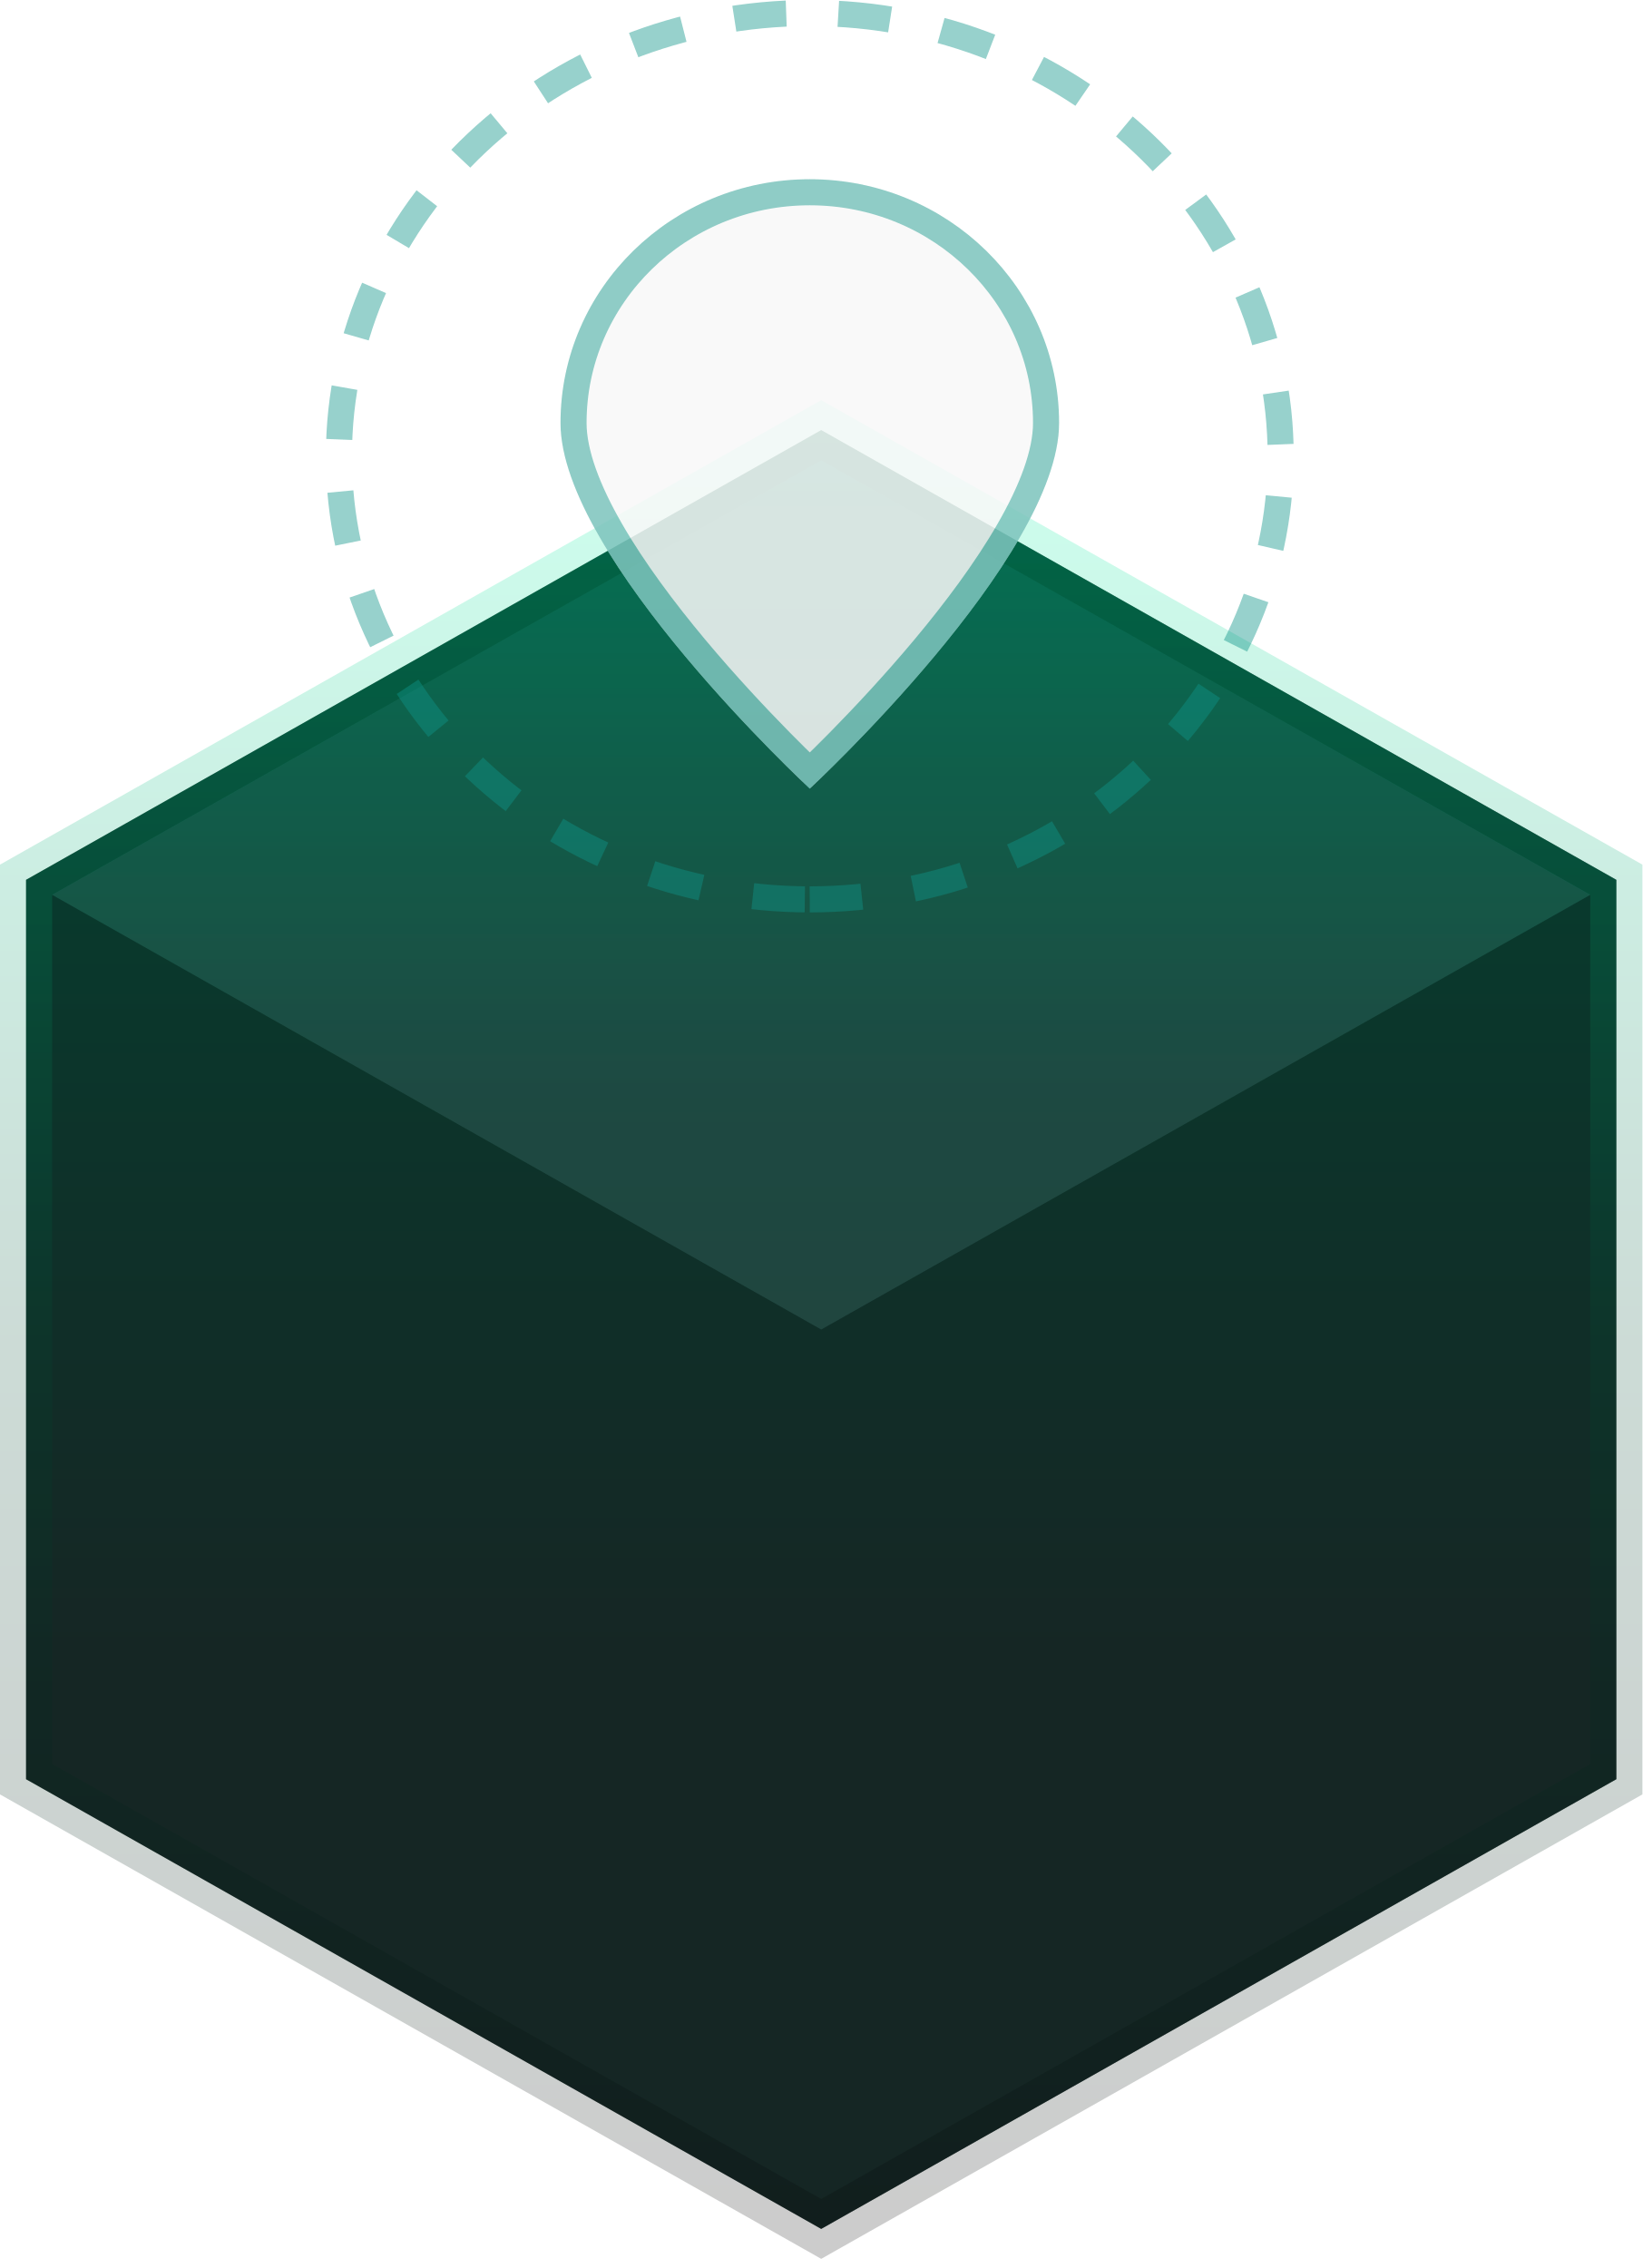
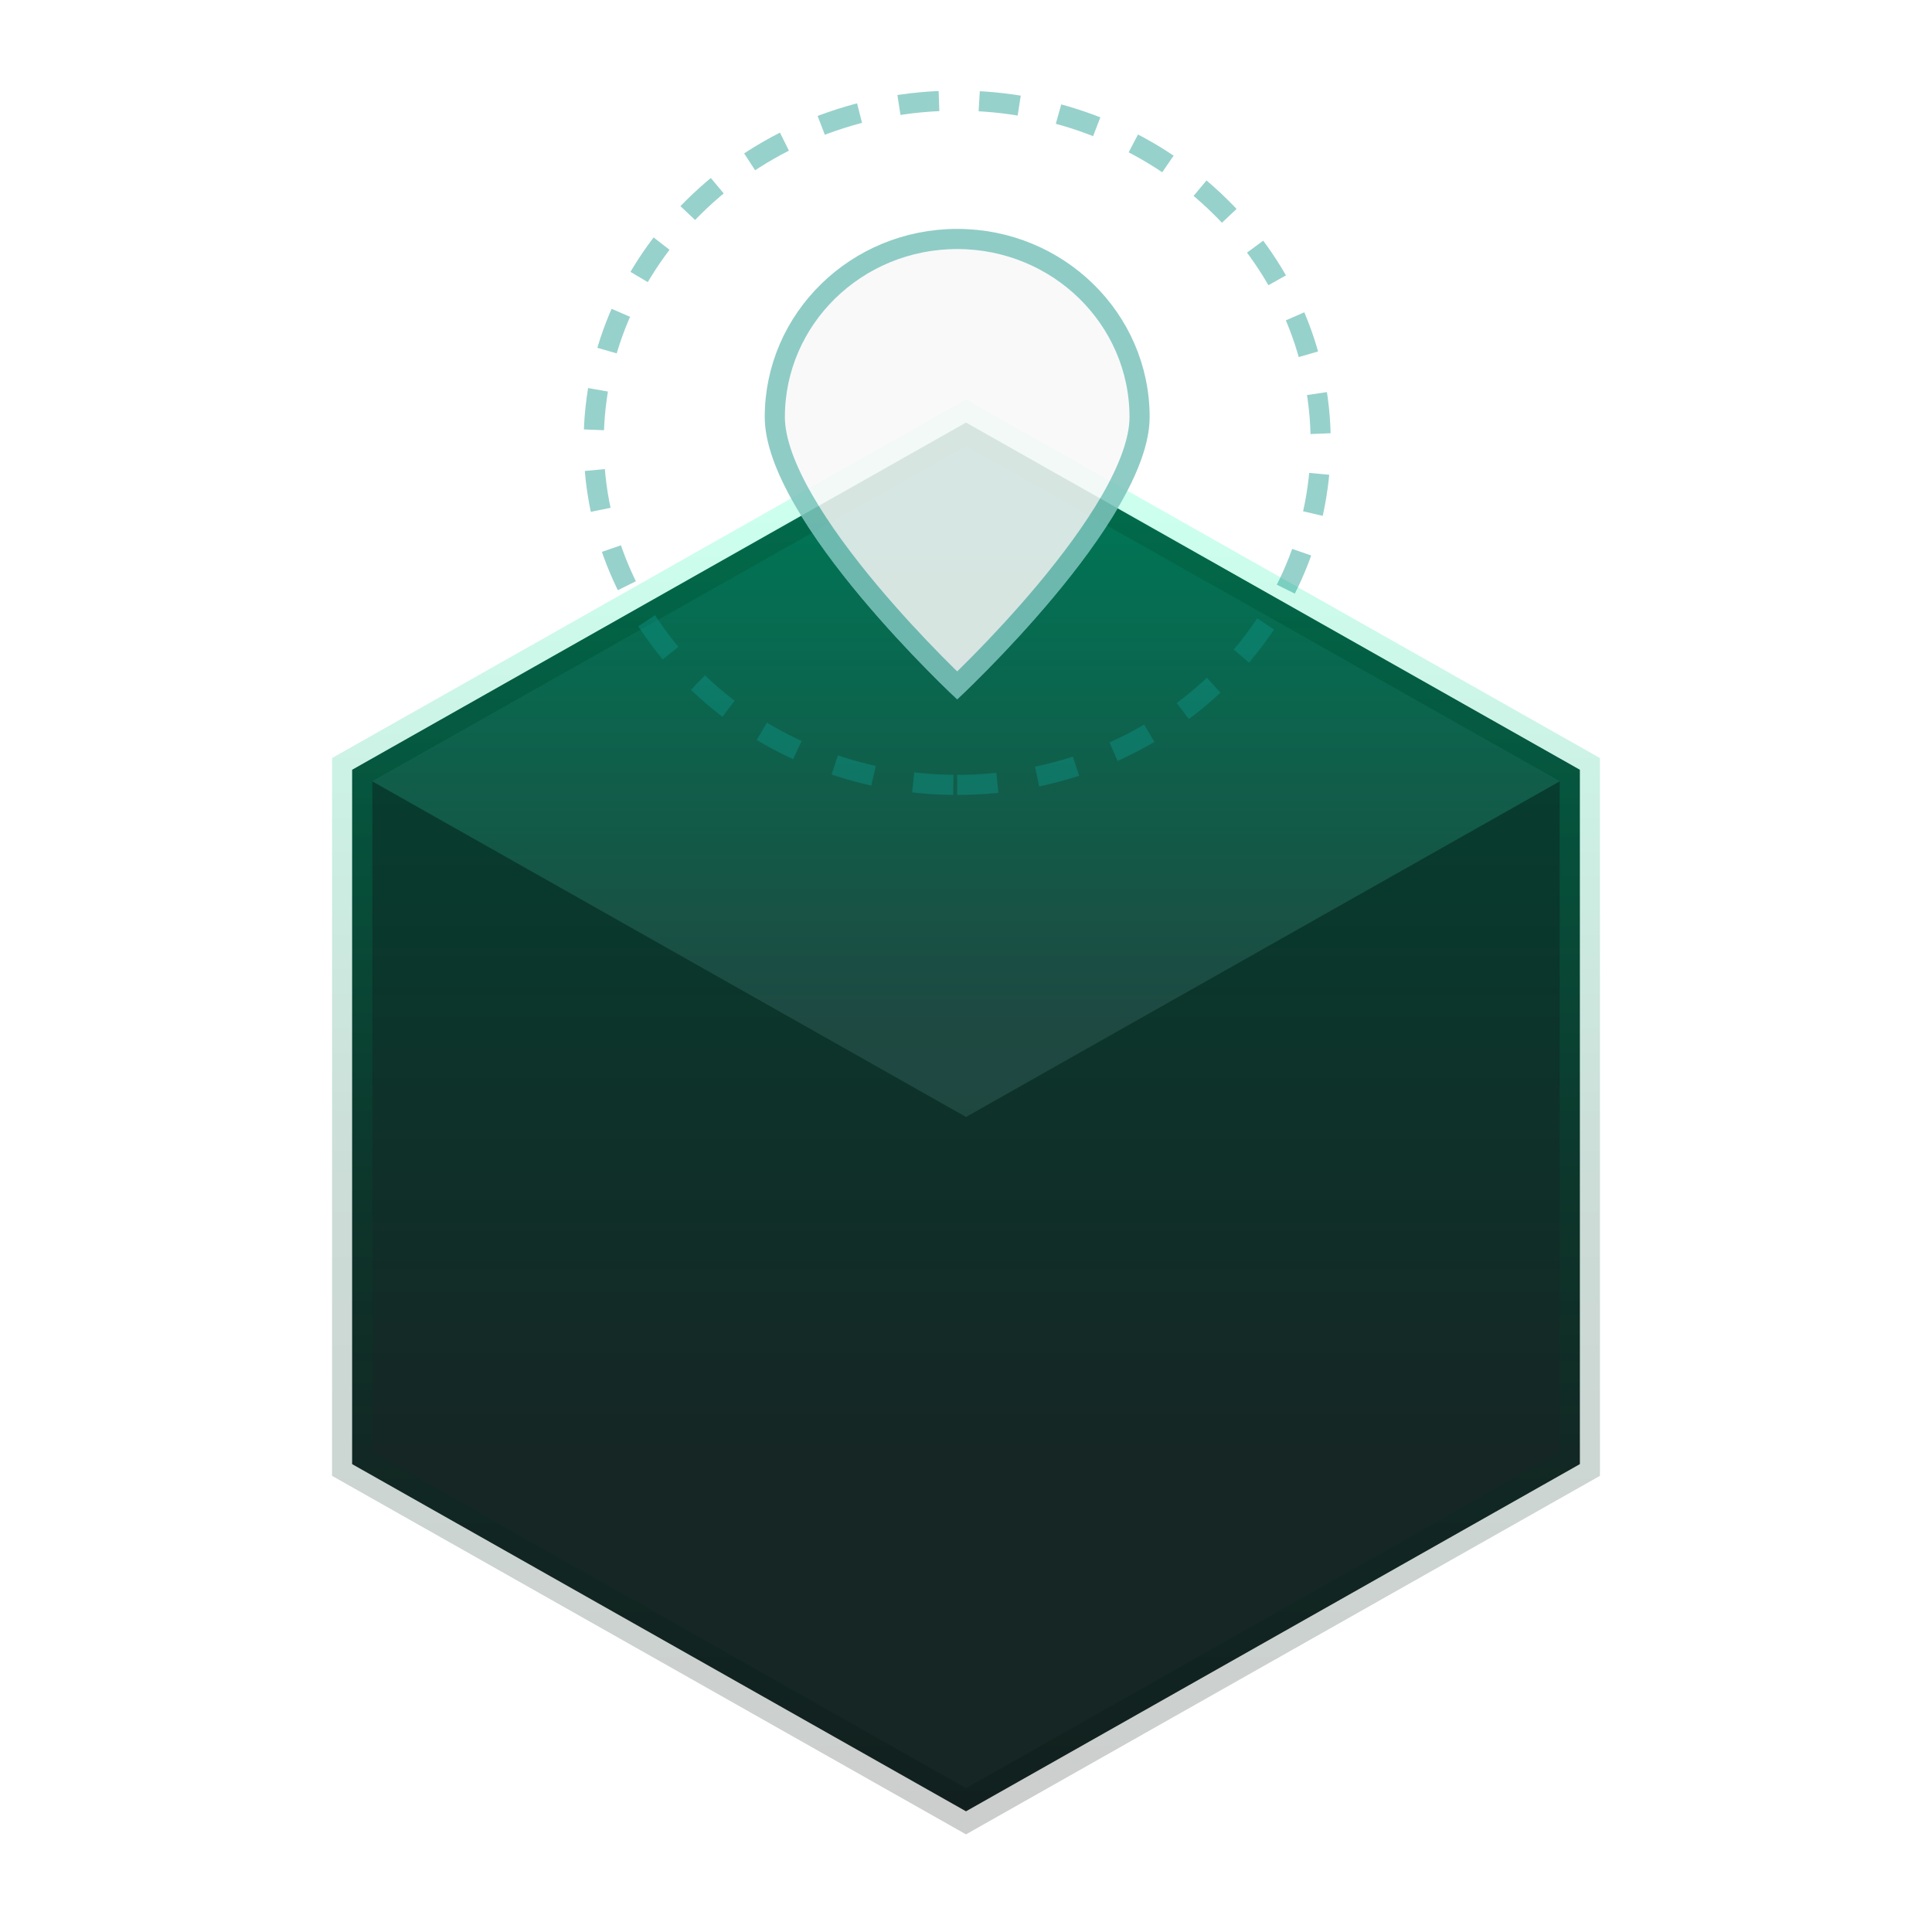
- <svg xmlns="http://www.w3.org/2000/svg" width="63" height="87" viewBox="0 0 63 87" fill="none">
-   <path d="M31.5 16.5L62 33.75V68.25L31.5 85.5L1 68.25V33.75L31.5 16.5Z" fill="black" />
-   <path d="M31.5 16.5L62 33.75V68.25L31.5 85.5L1 68.25V33.75L31.5 16.5Z" fill="#0D9488" fill-opacity="0.15" />
-   <path d="M31.5 16.5L62 33.75V68.25L31.5 85.5L1 68.25V33.75L31.5 16.5Z" fill="url(#paint0_linear_1396_9)" fill-opacity="0.2" />
-   <path d="M31.5 16.5L62 33.75V68.25L31.5 85.5L1 68.25V33.75L31.5 16.5Z" stroke="url(#paint1_linear_1396_9)" stroke-opacity="0.2" stroke-width="2" />
-   <path d="M31.5 17.65L61 34.325L31.5 51L2 34.325L31.5 17.65Z" fill="#0D9488" fill-opacity="0.15" />
-   <path d="M31.5 17.65L61 34.325L31.5 51L2 34.325L31.5 17.65Z" fill="url(#paint2_linear_1396_9)" fill-opacity="0.2" />
-   <g opacity="0.86">
-     <path opacity="0.5" d="M31.062 34.5C41.038 34.5 49.125 26.889 49.125 17.5C49.125 8.111 41.038 0.5 31.062 0.5C21.087 0.5 13 8.111 13 17.5C13 26.889 21.087 34.5 31.062 34.5Z" stroke="#0D9488" stroke-dasharray="2 2" />
-     <path d="M31.062 6.875C25.781 6.875 21.5 11.061 21.5 16.225C21.5 21.389 31.062 30.25 31.062 30.25C31.062 30.25 40.625 21.389 40.625 16.225C40.625 11.061 36.344 6.875 31.062 6.875Z" fill="#F8F8F8" />
-     <path d="M31.062 7.375C36.078 7.375 40.125 11.348 40.125 16.225C40.125 17.381 39.582 18.81 38.697 20.346C37.821 21.868 36.646 23.435 35.46 24.854C34.276 26.27 33.09 27.53 32.2 28.435C31.756 28.887 31.385 29.249 31.126 29.499C31.104 29.52 31.083 29.54 31.062 29.56C31.042 29.54 31.021 29.52 30.999 29.499C30.74 29.249 30.369 28.887 29.925 28.435C29.035 27.53 27.849 26.27 26.665 24.854C25.479 23.435 24.304 21.868 23.428 20.346C22.543 18.81 22 17.381 22 16.225C22 11.348 26.047 7.375 31.062 7.375Z" stroke="#0D9488" stroke-opacity="0.52" />
-   </g>
+ <svg xmlns="http://www.w3.org/2000/svg" width="96" height="96" viewBox="0 0 96 96" fill="none">
  <defs>
-     <linearGradient id="paint0_linear_1396_9" x1="31.5" y1="16.5" x2="31.5" y2="85.5" gradientUnits="userSpaceOnUse">
+     <linearGradient id="paint0_linear_1396_9" x1="48" y1="21" x2="48" y2="90" gradientUnits="userSpaceOnUse">
      <stop stop-color="#00FFAA" />
      <stop offset="0.673" stop-color="#666666" />
    </linearGradient>
-     <linearGradient id="paint1_linear_1396_9" x1="31.5" y1="16.5" x2="31.5" y2="85.5" gradientUnits="userSpaceOnUse">
+     <linearGradient id="paint1_linear_1396_9" x1="48" y1="21" x2="48" y2="90" gradientUnits="userSpaceOnUse">
      <stop stop-color="#00FFAA" />
      <stop offset="0.5" stop-color="#004E34" />
      <stop offset="1" />
    </linearGradient>
-     <linearGradient id="paint2_linear_1396_9" x1="31.5" y1="17.65" x2="31.5" y2="51" gradientUnits="userSpaceOnUse">
+     <linearGradient id="paint2_linear_1396_9" x1="48" y1="22.15" x2="48" y2="55.5" gradientUnits="userSpaceOnUse">
      <stop stop-color="#00FFAA" />
      <stop offset="0.716" stop-color="#666666" />
    </linearGradient>
  </defs>
+   <g transform="translate(16.5, 4.5)">
+     <path d="M31.5 16.5L62 33.75V68.25L31.5 85.5L1 68.25V33.75L31.5 16.5Z" fill="black" />
+     <path d="M31.5 16.5L62 33.75V68.25L31.5 85.5L1 68.25V33.75L31.5 16.5Z" fill="#0D9488" fill-opacity="0.15" />
+     <path d="M31.5 16.5L62 33.75V68.25L31.5 85.5L1 68.25V33.75L31.5 16.5Z" fill="url(#paint0_linear_1396_9)" fill-opacity="0.2" />
+     <path d="M31.5 16.5L62 33.75V68.25L31.5 85.5L1 68.25V33.75L31.5 16.5Z" stroke="url(#paint1_linear_1396_9)" stroke-opacity="0.2" stroke-width="2" />
+     <path d="M31.5 17.65L61 34.325L31.5 51L2 34.325L31.5 17.65Z" fill="#0D9488" fill-opacity="0.15" />
+     <path d="M31.5 17.65L61 34.325L31.5 51L2 34.325L31.5 17.65Z" fill="url(#paint2_linear_1396_9)" fill-opacity="0.2" />
+     <g opacity="0.86">
+       <path opacity="0.5" d="M31.062 34.5C41.038 34.5 49.125 26.889 49.125 17.5C49.125 8.111 41.038 0.5 31.062 0.5C21.087 0.5 13 8.111 13 17.5C13 26.889 21.087 34.5 31.062 34.5Z" stroke="#0D9488" stroke-dasharray="2 2" />
+       <path d="M31.062 6.875C25.781 6.875 21.5 11.061 21.5 16.225C21.5 21.389 31.062 30.25 31.062 30.25C31.062 30.25 40.625 21.389 40.625 16.225C40.625 11.061 36.344 6.875 31.062 6.875Z" fill="#F8F8F8" />
+       <path d="M31.062 7.375C36.078 7.375 40.125 11.348 40.125 16.225C40.125 17.381 39.582 18.81 38.697 20.346C37.821 21.868 36.646 23.435 35.46 24.854C34.276 26.27 33.09 27.53 32.2 28.435C31.756 28.887 31.385 29.249 31.126 29.499C31.104 29.52 31.083 29.54 31.062 29.56C31.042 29.54 31.021 29.52 30.999 29.499C30.74 29.249 30.369 28.887 29.925 28.435C29.035 27.53 27.849 26.27 26.665 24.854C25.479 23.435 24.304 21.868 23.428 20.346C22.543 18.81 22 17.381 22 16.225C22 11.348 26.047 7.375 31.062 7.375Z" stroke="#0D9488" stroke-opacity="0.52" />
+     </g>
+   </g>
</svg>
